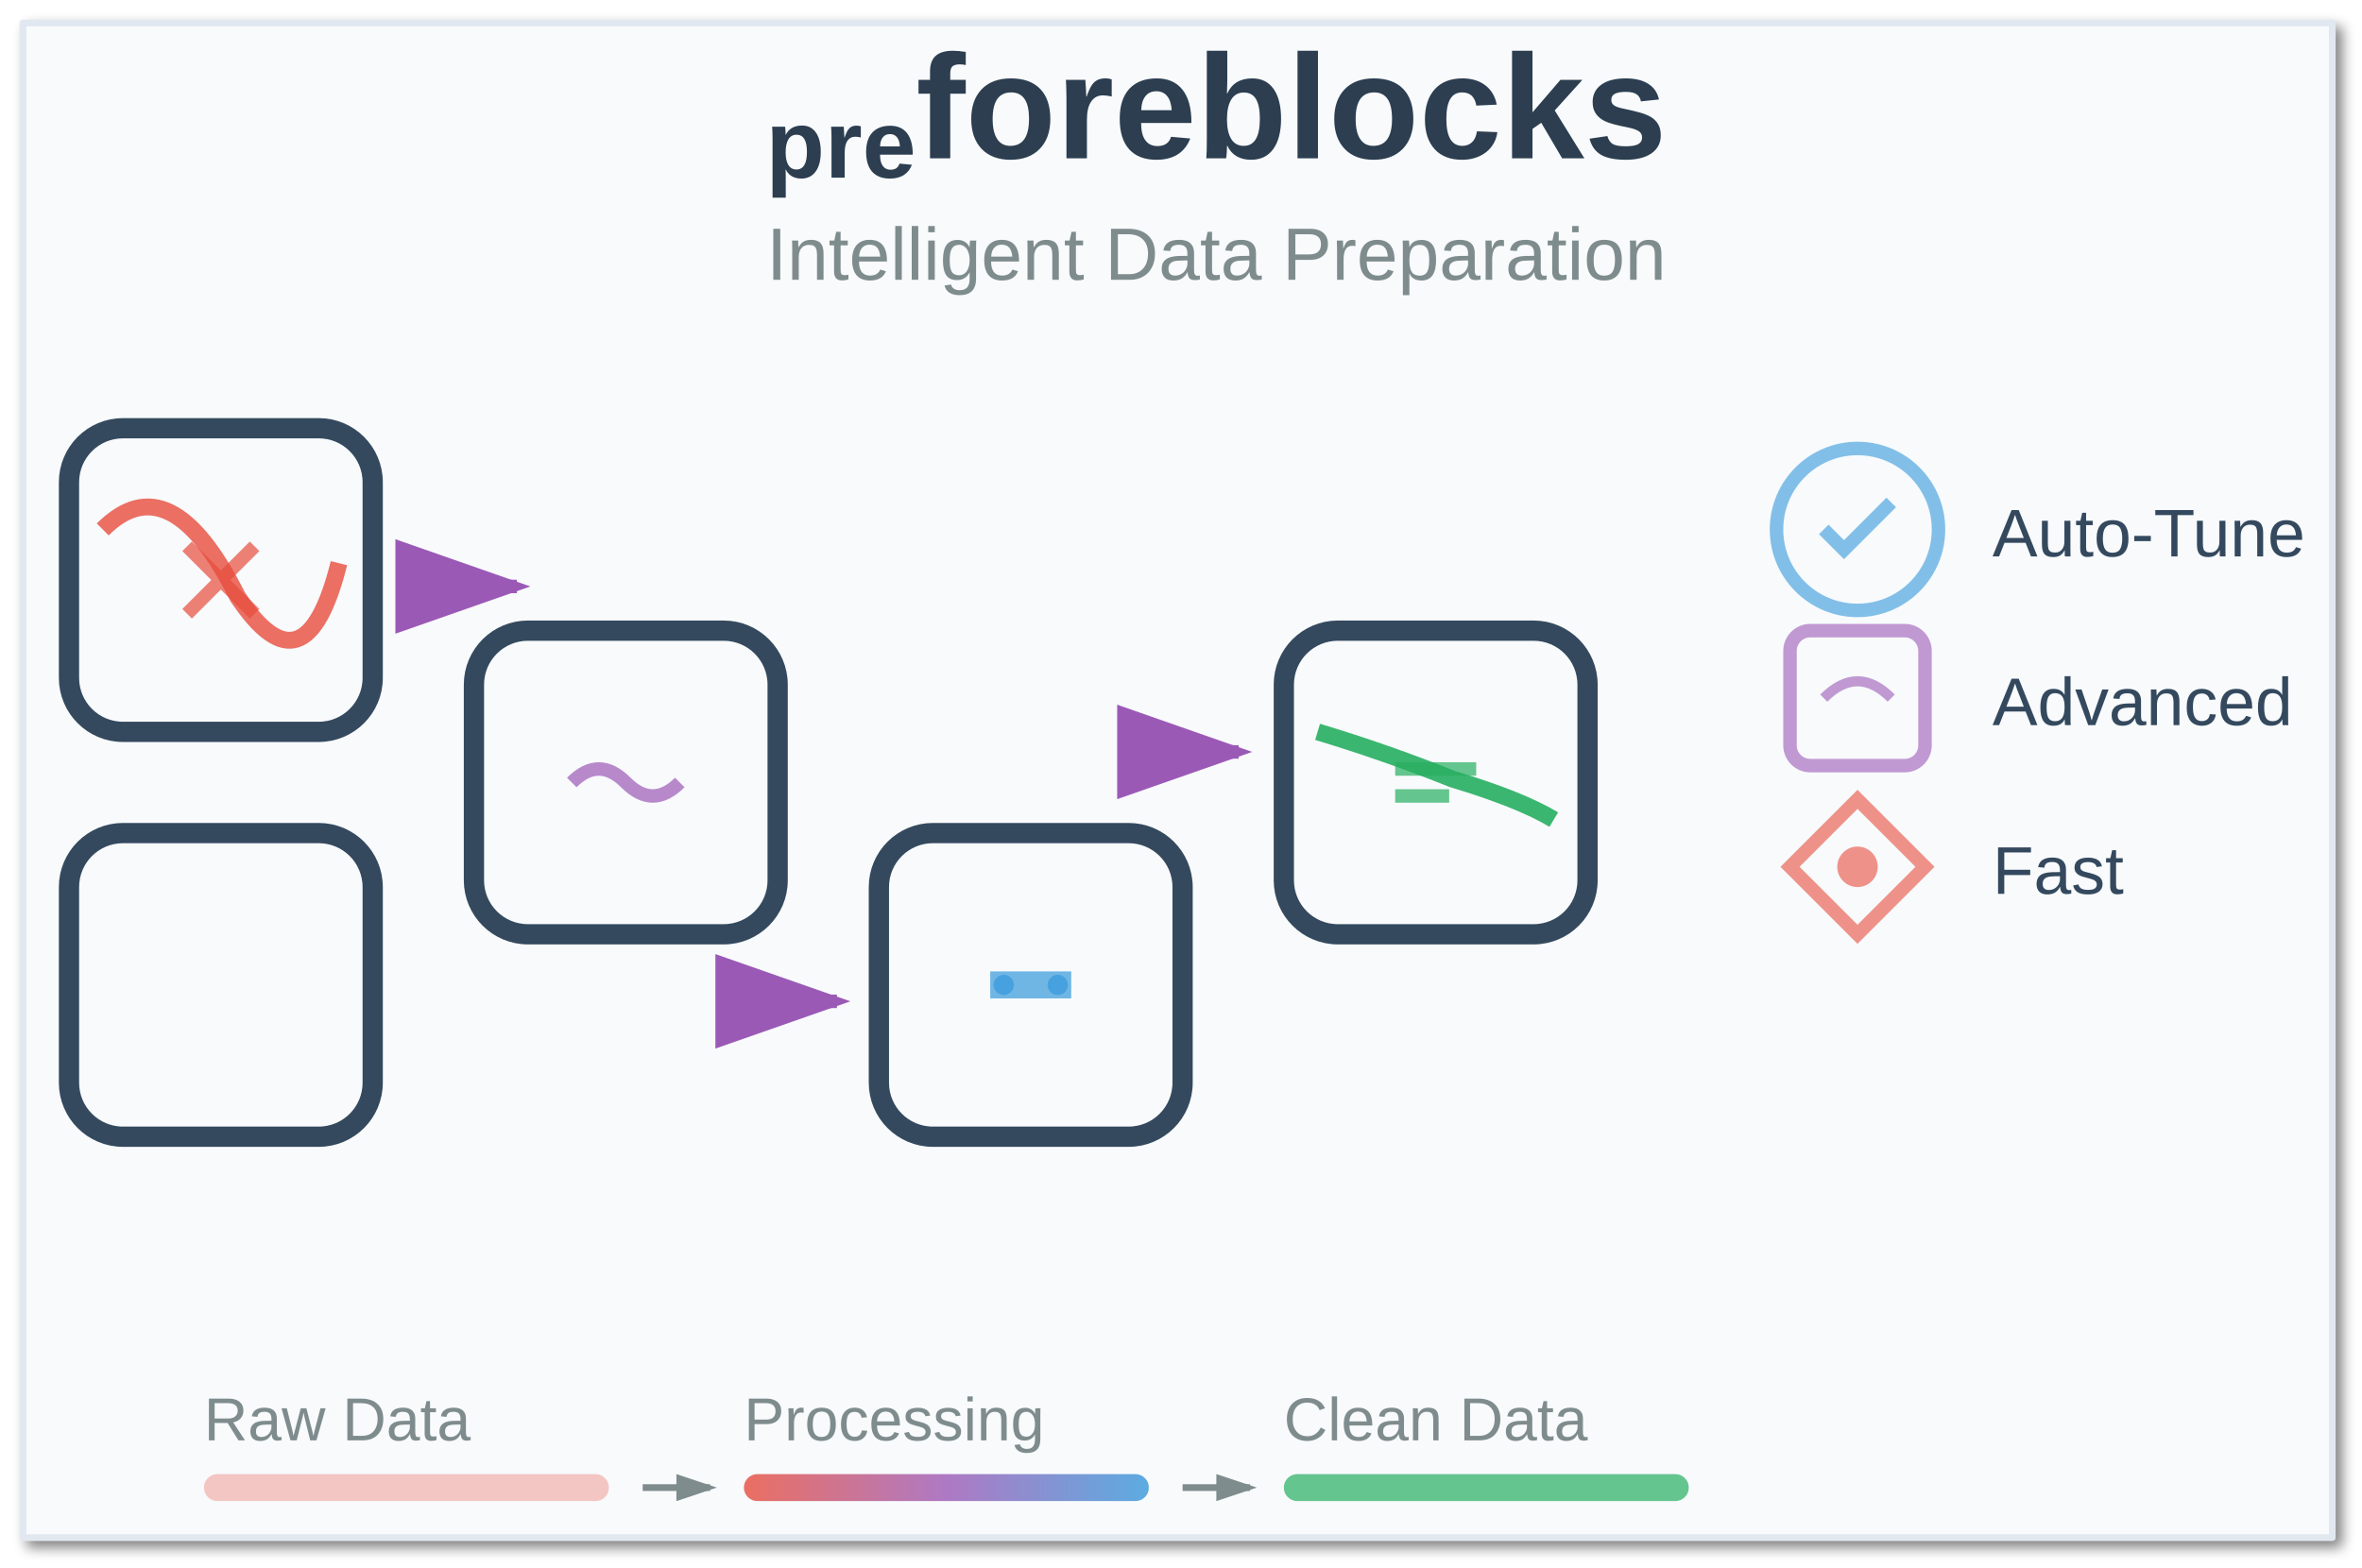
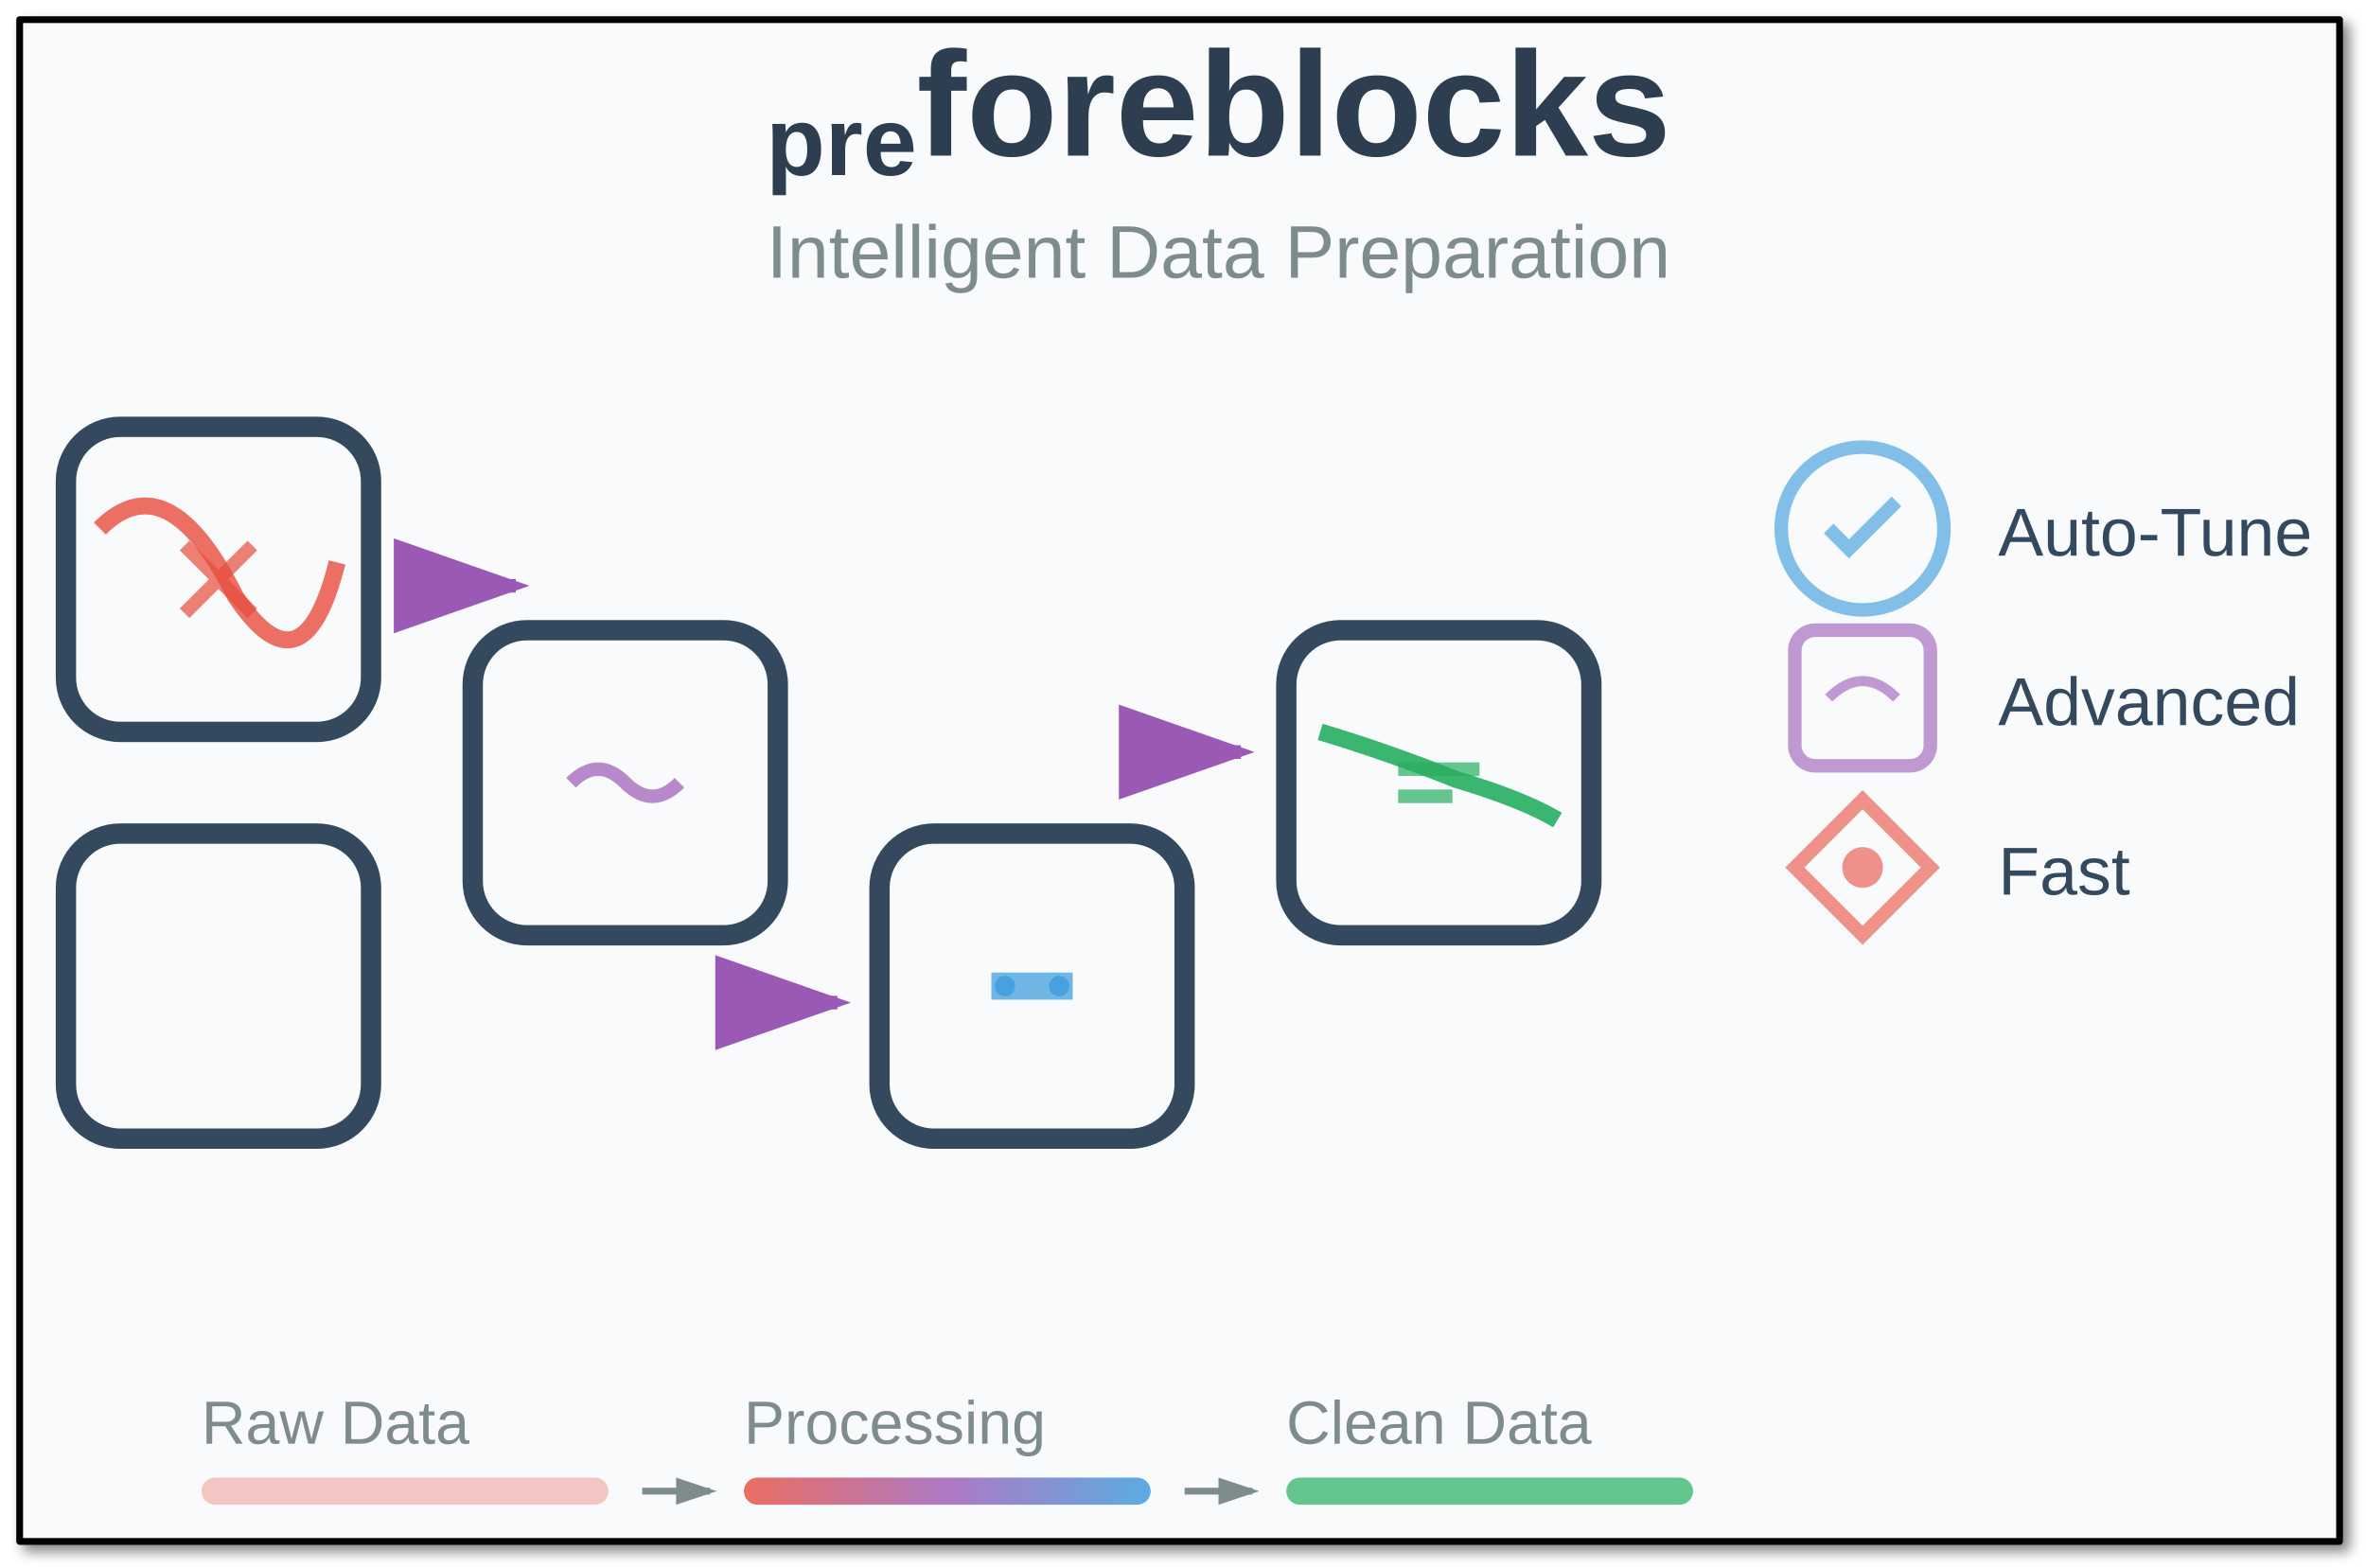
- <svg xmlns="http://www.w3.org/2000/svg" viewBox="0 0 349.972 232.279" version="1.1" id="svg24" width="349.972" height="232.279">
+ <svg xmlns="http://www.w3.org/2000/svg" viewBox="0 0 348.972 231.279" version="1.1" id="svg24" width="348.972" height="231.279">
  <defs id="defs6">
    <linearGradient id="flowGradient" x1="20.656" y1="19.365" x2="36.148" y2="19.365" gradientTransform="scale(3.872983,0.2581989)" gradientUnits="userSpaceOnUse">
      <stop offset="0" stop-color="#e74c3c" stop-opacity="0.8" id="stop1" />
      <stop offset="0.5" stop-color="#9b59b6" stop-opacity="0.8" id="stop2" />
      <stop offset="1" stop-color="#3498db" stop-opacity="0.8" id="stop3" />
    </linearGradient>
    <linearGradient id="cleanGradient" x1="0" y1="0" x2="1" y2="0">
      <stop offset="0" stop-color="#27ae60" stop-opacity="0.8" id="stop4" />
      <stop offset="1" stop-color="#2ecc71" stop-opacity="0.8" id="stop5" />
    </linearGradient>
    <marker id="arrowhead" markerWidth="10" markerHeight="7" refX="9" refY="3.5" orient="auto" markerUnits="strokeWidth">
-       <polygon points="0,0 10,3.5 0,7 " fill="#9b59b6" id="polygon5" />
+       <polygon points="10,3.5 0,7 0,0 " fill="#9b59b6" id="polygon5" />
    </marker>
    <marker id="smallArrow" markerWidth="6" markerHeight="4" refX="5" refY="2" orient="auto" markerUnits="strokeWidth">
-       <polygon points="0,0 6,2 0,4 " fill="#7f8c8d" id="polygon6" />
+       <polygon points="6,2 0,4 0,0 " fill="#7f8c8d" id="polygon6" />
    </marker>
    <marker id="arrowhead-1" markerWidth="10" markerHeight="7" refX="9" refY="3.5" orient="auto" markerUnits="strokeWidth">
-       <polygon points="10,3.5 0,7 0,0 " fill="#9b59b6" id="polygon5-8" />
+       <polygon points="0,7 0,0 10,3.5 " fill="#9b59b6" id="polygon5-8" />
    </marker>
    <marker id="arrowhead-1-3" markerWidth="10" markerHeight="7" refX="9" refY="3.5" orient="auto" markerUnits="strokeWidth">
-       <polygon points="0,7 0,0 10,3.5 " fill="#9b59b6" id="polygon5-8-5" />
+       <polygon points="0,0 10,3.5 0,7 " fill="#9b59b6" id="polygon5-8-5" />
    </marker>
    <filter style="color-interpolation-filters:sRGB" id="filter9" x="-0.008" y="-0.013" width="1.02" height="1.03">
      <feFlood result="flood" in="SourceGraphic" flood-opacity="0.498" flood-color="rgb(0,0,0)" id="feFlood8" />
      <feGaussianBlur result="blur" in="SourceGraphic" stdDeviation="1" id="feGaussianBlur8" />
      <feOffset result="offset" in="blur" dx="1" dy="1" id="feOffset8" />
      <feComposite result="comp1" operator="in" in="flood" in2="offset" id="feComposite8" />
      <feComposite result="comp2" operator="over" in="SourceGraphic" in2="comp1" id="feComposite9" />
    </filter>
  </defs>
-   <rect width="342.172" height="224.479" fill="#f8fafc" stroke="#e2e8f0" stroke-width="0.277" id="rect1" x="3.4" y="3.4" style="stroke-width:1;stroke-linejoin:round;stroke-dasharray:none;filter:url(#filter9)" />
-   <rect x="10.222" y="63.464" width="45" height="45" rx="8" ry="8" fill="none" stroke="#34495e" stroke-width="3" id="rect6" />
-   <rect x="10.222" y="123.464" width="45" height="45" rx="8" ry="8" fill="none" stroke="#34495e" stroke-width="3" id="rect7" />
-   <rect x="70.222" y="93.464" width="45" height="45" rx="8" ry="8" fill="none" stroke="#34495e" stroke-width="3" id="rect8" />
-   <rect x="130.222" y="123.464" width="45" height="45" rx="8" ry="8" fill="none" stroke="#34495e" stroke-width="3" id="rect9" />
-   <rect x="190.222" y="93.464" width="45" height="45" rx="8" ry="8" fill="none" stroke="#34495e" stroke-width="3" id="rect10" />
-   <path d="m 15.222,78.464 q 10,-10 20,10 10,15 15,-5" stroke="#e74c3c" stroke-width="2.5" fill="none" opacity="0.8" id="path10" />
-   <line x1="63.584" y1="86.915" x2="76.584" y2="86.915" stroke="#9b59b6" stroke-width="2" marker-end="url(#arrowhead)" id="line10" />
-   <line x1="110.999" y1="148.399" x2="123.999" y2="148.399" stroke="#9b59b6" stroke-width="2" marker-end="url(#arrowhead-1)" id="line10-8" style="marker-end:url(#arrowhead-1)" />
-   <line x1="170.528" y1="111.436" x2="183.528" y2="111.436" stroke="#9b59b6" stroke-width="2" marker-end="url(#arrowhead-1-3)" id="line10-8-2" style="marker-end:url(#arrowhead-1-3)" />
-   <path d="m 195.222,108.464 q 10,3 20,7 10,3 15,6" stroke="#27ae60" stroke-width="2.5" fill="none" opacity="0.9" id="path12" />
-   <g transform="translate(32.72164,85.96442)" id="g13">
+   <rect width="342.172" height="224.479" fill="#f8fafc" stroke="#e2e8f0" stroke-width="0.277" id="rect1" x="2.9" y="2.9" style="stroke-width:1;stroke-linejoin:round;stroke-dasharray:none;filter:url(#filter9);stroke:#000000;stroke-opacity:1" />
+   <rect x="9.722" y="62.964" width="45" height="45" rx="8" ry="8" fill="none" stroke="#34495e" stroke-width="3" id="rect6" />
+   <rect x="9.722" y="122.964" width="45" height="45" rx="8" ry="8" fill="none" stroke="#34495e" stroke-width="3" id="rect7" />
+   <rect x="69.722" y="92.964" width="45" height="45" rx="8" ry="8" fill="none" stroke="#34495e" stroke-width="3" id="rect8" />
+   <rect x="129.722" y="122.964" width="45" height="45" rx="8" ry="8" fill="none" stroke="#34495e" stroke-width="3" id="rect9" />
+   <rect x="189.722" y="92.964" width="45" height="45" rx="8" ry="8" fill="none" stroke="#34495e" stroke-width="3" id="rect10" />
+   <path d="m 14.722,77.964 q 10,-10 20,10 10,15 15,-5" stroke="#e74c3c" stroke-width="2.5" fill="none" opacity="0.8" id="path10" />
+   <line x1="63.084" y1="86.415" x2="76.084" y2="86.415" stroke="#9b59b6" stroke-width="2" marker-end="url(#arrowhead)" id="line10" />
+   <line x1="110.499" y1="147.899" x2="123.499" y2="147.899" stroke="#9b59b6" stroke-width="2" marker-end="url(#arrowhead-1)" id="line10-8" style="marker-end:url(#arrowhead-1)" />
+   <line x1="170.028" y1="110.936" x2="183.028" y2="110.936" stroke="#9b59b6" stroke-width="2" marker-end="url(#arrowhead-1-3)" id="line10-8-2" style="marker-end:url(#arrowhead-1-3)" />
+   <path d="m 194.722,107.964 q 10,3 20,7 10,3 15,6" stroke="#27ae60" stroke-width="2.5" fill="none" opacity="0.9" id="path12" />
+   <g transform="translate(32.22164,85.46442)" id="g13">
    <path d="M -5,-5 5,5 M 5,-5 -5,5" stroke="#e74c3c" stroke-width="2" opacity="0.7" id="path13" />
  </g>
-   <g transform="translate(92.72164,115.9644)" id="g14">
+   <g transform="translate(92.22164,115.4644)" id="g14">
    <path d="m -8,0 q 4,-4 8,0 4,4 8,0" stroke="#9b59b6" stroke-width="2" fill="none" opacity="0.7" id="path14" />
  </g>
-   <g transform="translate(152.7216,145.9644)" id="g15">
+   <g transform="translate(152.2216,145.4644)" id="g15">
    <rect x="-6" y="-2" width="12" height="4" fill="#3498db" opacity="0.7" id="rect14" />
    <circle cx="-4" cy="0" r="1.5" fill="#3498db" opacity="0.7" id="circle14" />
    <circle cx="4" cy="0" r="1.5" fill="#3498db" opacity="0.7" id="circle15" />
  </g>
-   <g transform="translate(212.7216,115.9644)" id="g16">
+   <g transform="translate(212.2216,115.4644)" id="g16">
    <rect x="-6" y="-3" width="12" height="2" fill="#27ae60" opacity="0.7" id="rect15" />
    <rect x="-6" y="1" width="8" height="2" fill="#27ae60" opacity="0.7" id="rect16" />
  </g>
-   <text x="180.222" y="23.464" text-anchor="middle" font-family="Arial, sans-serif" font-size="22px" font-weight="bold" fill="#2c3e50" id="text16">
+   <text x="179.722" y="22.964" text-anchor="middle" font-family="Arial, sans-serif" font-size="22px" font-weight="bold" fill="#2c3e50" id="text16">
    <tspan style="font-size:65%;baseline-shift:sub" id="tspan1">pre</tspan>foreblocks</text>
-   <text x="180.222" y="41.464" text-anchor="middle" font-family="Arial, sans-serif" font-size="11px" fill="#7f8c8d" id="text17">Intelligent Data Preparation</text>
-   <g transform="translate(260.2216,63.46442)" id="g21">
+   <text x="179.722" y="40.964" text-anchor="middle" font-family="Arial, sans-serif" font-size="11px" fill="#7f8c8d" id="text17">Intelligent Data Preparation</text>
+   <g transform="translate(259.7216,62.96442)" id="g21">
    <circle cx="15" cy="15" r="12" fill="none" stroke="#3498db" stroke-width="2" opacity="0.6" id="circle17" />
    <path d="m 10,15 3,3 7,-7" stroke="#3498db" stroke-width="2" fill="none" opacity="0.6" id="path17" />
    <text x="35" y="19" font-family="Arial, sans-serif" font-size="10px" fill="#34495e" id="text18">Auto-Tune</text>
    <g transform="translate(0,25)" id="g19">
      <rect x="5" y="5" width="20" height="20" rx="3" fill="none" stroke="#9b59b6" stroke-width="2" opacity="0.6" id="rect18" />
      <path d="m 10,15 q 5,-5 10,0" stroke="#9b59b6" stroke-width="1.5" fill="none" opacity="0.6" id="path18" />
      <text x="35" y="19" font-family="Arial, sans-serif" font-size="10px" fill="#34495e" id="text19">Advanced</text>
    </g>
    <g transform="translate(0,50)" id="g20">
-       <polygon points="15,25 5,15 15,5 25,15 " fill="none" stroke="#e74c3c" stroke-width="2" opacity="0.6" id="polygon19" />
+       <polygon points="15,5 25,15 15,25 5,15 " fill="none" stroke="#e74c3c" stroke-width="2" opacity="0.6" id="polygon19" />
      <circle cx="15" cy="15" r="3" fill="#e74c3c" opacity="0.6" id="circle19" />
      <text x="35" y="19" font-family="Arial, sans-serif" font-size="10px" fill="#34495e" id="text20">Fast</text>
    </g>
  </g>
-   <g transform="translate(30.22164,213.4644)" id="g24">
+   <g transform="translate(29.72164,212.9644)" id="g24">
    <text x="0" y="0" font-family="Arial, sans-serif" font-size="9px" fill="#7f8c8d" id="text21">Raw Data</text>
    <rect x="0" y="5" width="60" height="4" fill="#e74c3c" opacity="0.3" rx="2" id="rect21" />
    <text x="80" y="0" font-family="Arial, sans-serif" font-size="9px" fill="#7f8c8d" id="text22">Processing</text>
    <rect x="80" y="5" width="60" height="4" fill="url(#flowGradient)" rx="2" id="rect22" style="fill:url(#flowGradient)" />
    <text x="160" y="0" font-family="Arial, sans-serif" font-size="9px" fill="#7f8c8d" id="text23">Clean Data</text>
    <rect x="160" y="5" width="60" height="4" fill="#27ae60" opacity="0.7" rx="2" id="rect23" />
    <line x1="65" y1="7" x2="75" y2="7" stroke="#7f8c8d" stroke-width="1" marker-end="url(#smallArrow)" id="line23" />
    <line x1="145" y1="7" x2="155" y2="7" stroke="#7f8c8d" stroke-width="1" marker-end="url(#smallArrow)" id="line24" />
  </g>
</svg>
